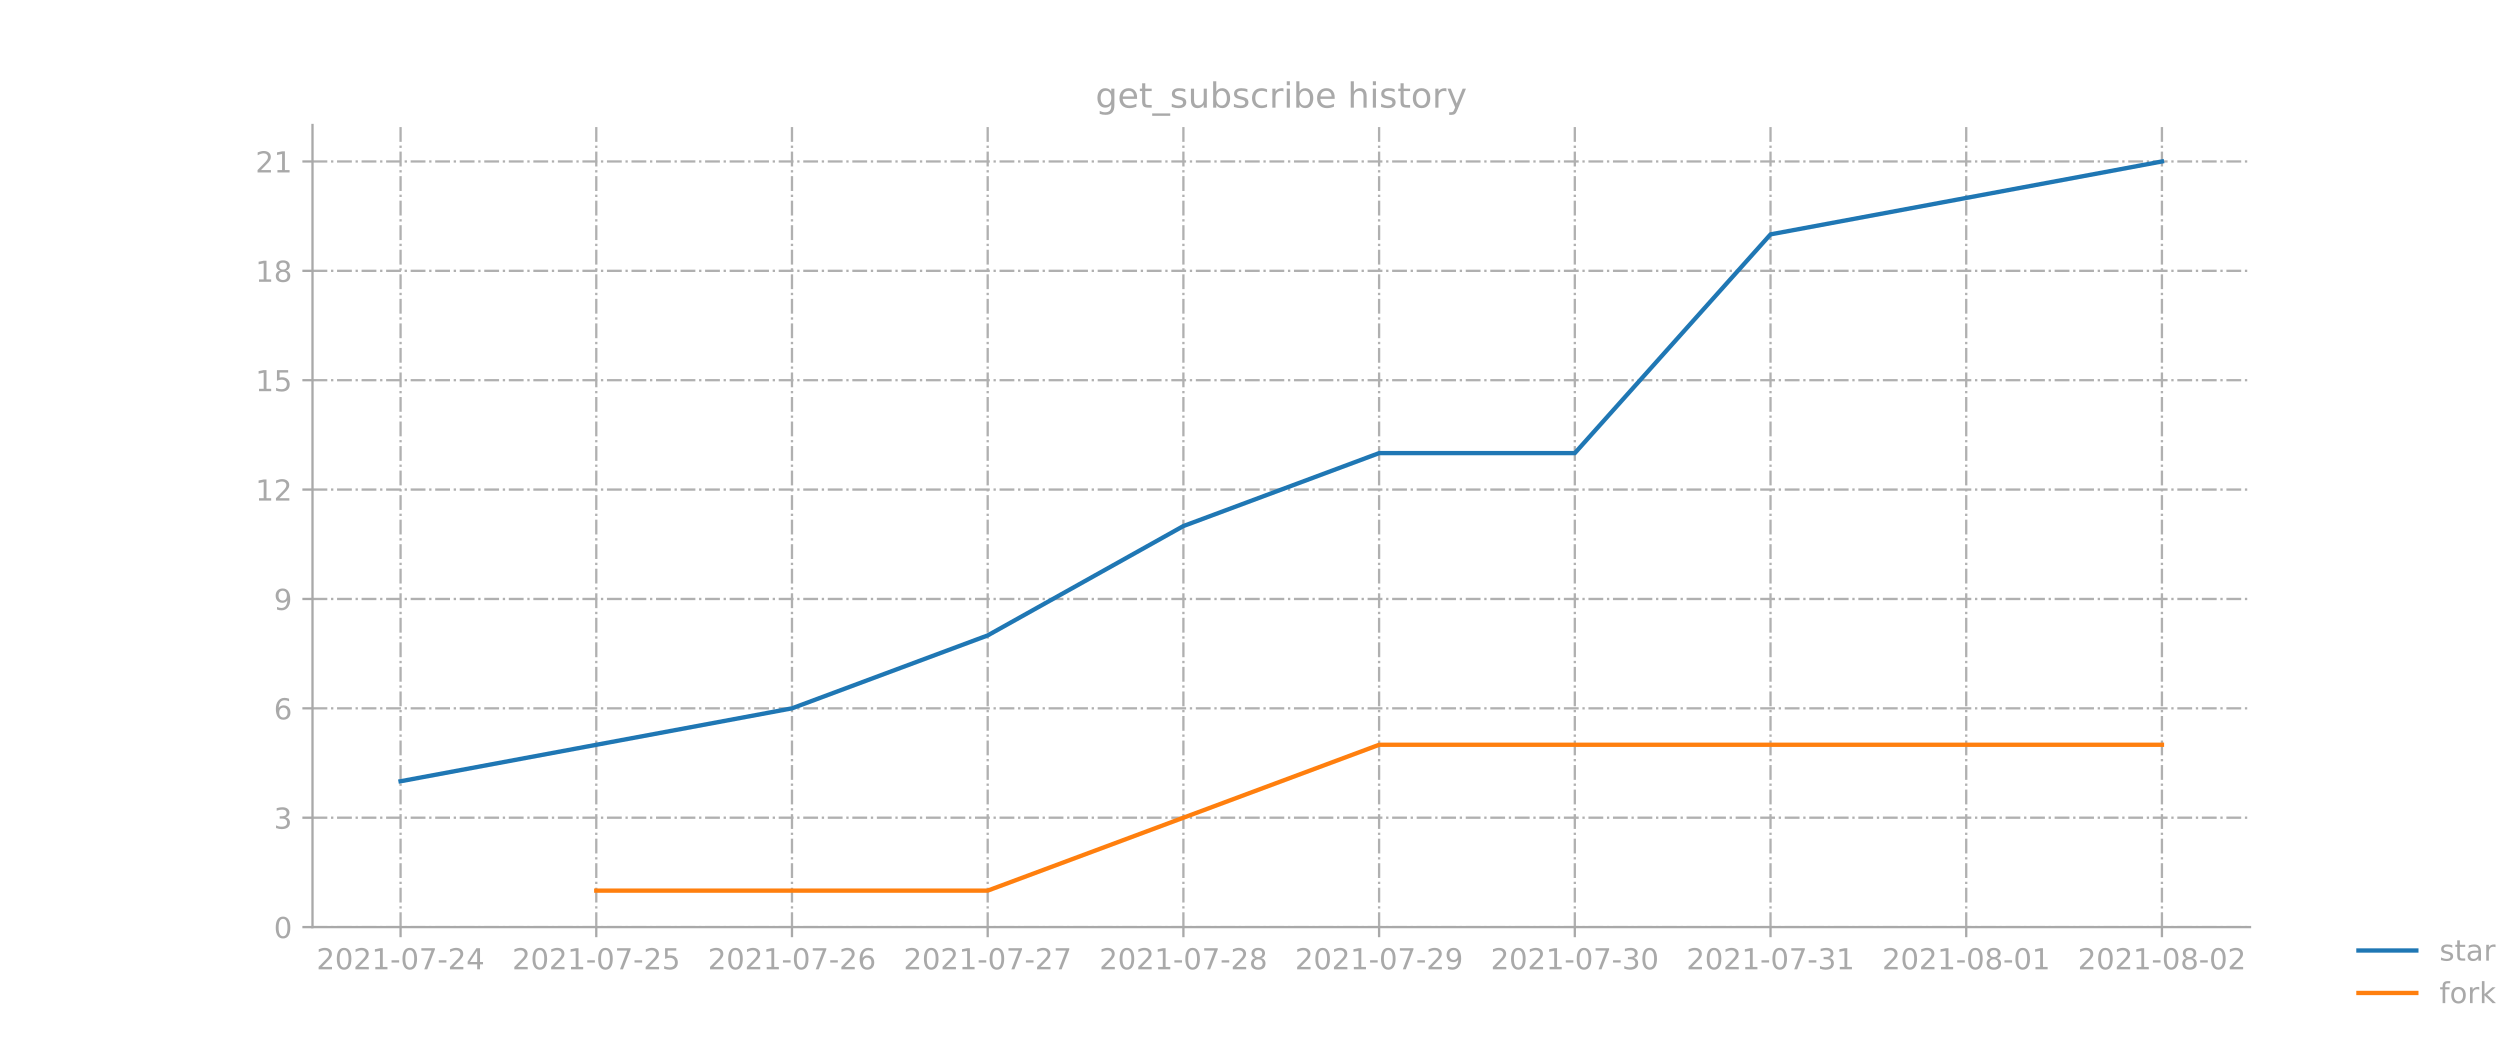
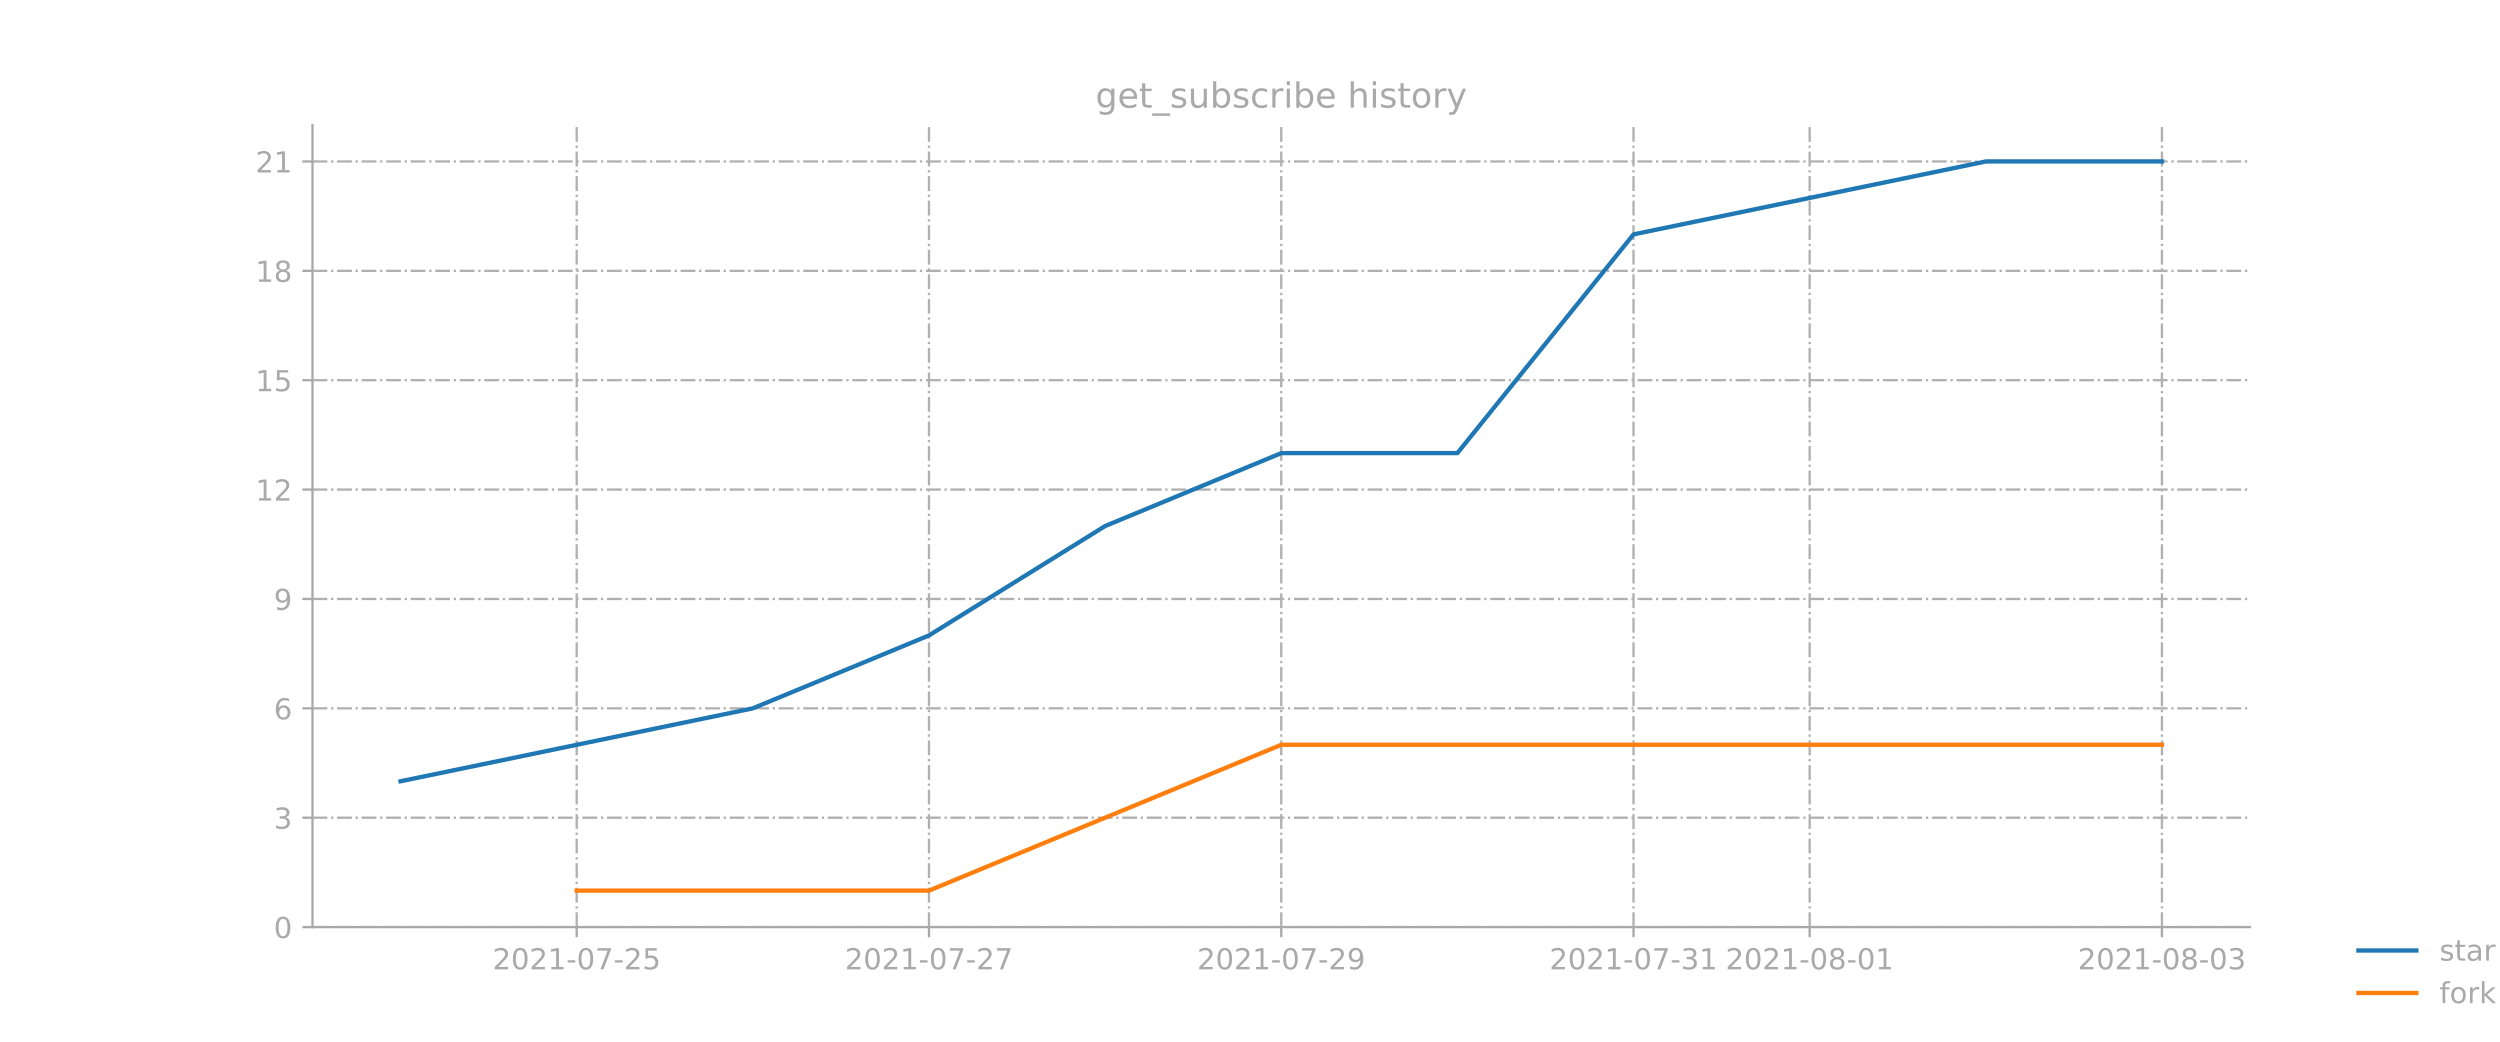
<svg xmlns="http://www.w3.org/2000/svg" xmlns:xlink="http://www.w3.org/1999/xlink" height="360pt" version="1.1" viewBox="0 0 864 360" width="864pt">
  <defs>
    <style type="text/css">*{stroke-linecap:butt;stroke-linejoin:round;}</style>
  </defs>
  <g id="figure_1">
    <g id="patch_1">
      <path d="M 0 360  L 864 360  L 864 0  L 0 0  z " style="fill:none;opacity:0;" />
    </g>
    <g id="axes_1">
      <g id="patch_2">
        <path d="M 108 320.4  L 777.6 320.4  L 777.6 43.2  L 108 43.2  z " style="fill:none;opacity:0;" />
      </g>
      <g id="matplotlib.axis_1">
        <g id="xtick_1">
          <g id="line2d_1">
-             <path clip-path="url(#p57a01b30be)" d="M 138.436 320.4  L 138.436 43.2  " style="fill:none;stroke:#b0b0b0;stroke-dasharray:5.12,1.28,0.8,1.28;stroke-dashoffset:0;stroke-width:0.8;" />
+             <path clip-path="url(#p9001a32aac)" d="M 199.309 320.4  L 199.309 43.2  " style="fill:none;stroke:#b0b0b0;stroke-dasharray:5.12,1.28,0.8,1.28;stroke-dashoffset:0;stroke-width:0.8;" />
          </g>
          <g id="line2d_2">
            <defs>
-               <path d="M 0 0  L 0 3.5  " id="m959e82cc73" style="stroke:#a9a9a9;stroke-width:0.8;" />
+               <path d="M 0 0  L 0 3.5  " id="mbc05720f18" style="stroke:#a9a9a9;stroke-width:0.8;" />
            </defs>
            <g>
-               <use style="fill:#a9a9a9;stroke:#a9a9a9;stroke-width:0.8;" x="138.436" xlink:href="#m959e82cc73" y="320.4" />
+               <use style="fill:#a9a9a9;stroke:#a9a9a9;stroke-width:0.8;" x="199.309" xlink:href="#mbc05720f18" y="320.4" />
            </g>
          </g>
          <g id="text_1">
-             <g style="fill:#a9a9a9;" transform="translate(109.3786 334.9984)scale(0.1 -0.1)">
+             <g style="fill:#a9a9a9;" transform="translate(170.2513 334.9984)scale(0.1 -0.1)">
              <defs>
                <path d="M 1228 531  L 3431 531  L 3431 0  L 469 0  L 469 531  Q 828 903 1448 1529  Q 2069 2156 2228 2338  Q 2531 2678 2651 2914  Q 2772 3150 2772 3378  Q 2772 3750 2511 3984  Q 2250 4219 1831 4219  Q 1534 4219 1204 4116  Q 875 4013 500 3803  L 500 4441  Q 881 4594 1212 4672  Q 1544 4750 1819 4750  Q 2544 4750 2975 4387  Q 3406 4025 3406 3419  Q 3406 3131 3298 2873  Q 3191 2616 2906 2266  Q 2828 2175 2409 1742  Q 1991 1309 1228 531  z " id="DejaVuSans-32" transform="scale(0.015625)" />
                <path d="M 2034 4250  Q 1547 4250 1301 3770  Q 1056 3291 1056 2328  Q 1056 1369 1301 889  Q 1547 409 2034 409  Q 2525 409 2770 889  Q 3016 1369 3016 2328  Q 3016 3291 2770 3770  Q 2525 4250 2034 4250  z M 2034 4750  Q 2819 4750 3233 4129  Q 3647 3509 3647 2328  Q 3647 1150 3233 529  Q 2819 -91 2034 -91  Q 1250 -91 836 529  Q 422 1150 422 2328  Q 422 3509 836 4129  Q 1250 4750 2034 4750  z " id="DejaVuSans-30" transform="scale(0.015625)" />
                <path d="M 794 531  L 1825 531  L 1825 4091  L 703 3866  L 703 4441  L 1819 4666  L 2450 4666  L 2450 531  L 3481 531  L 3481 0  L 794 0  L 794 531  z " id="DejaVuSans-31" transform="scale(0.015625)" />
                <path d="M 313 2009  L 1997 2009  L 1997 1497  L 313 1497  L 313 2009  z " id="DejaVuSans-2d" transform="scale(0.015625)" />
                <path d="M 525 4666  L 3525 4666  L 3525 4397  L 1831 0  L 1172 0  L 2766 4134  L 525 4134  L 525 4666  z " id="DejaVuSans-37" transform="scale(0.015625)" />
-                 <path d="M 2419 4116  L 825 1625  L 2419 1625  L 2419 4116  z M 2253 4666  L 3047 4666  L 3047 1625  L 3713 1625  L 3713 1100  L 3047 1100  L 3047 0  L 2419 0  L 2419 1100  L 313 1100  L 313 1709  L 2253 4666  z " id="DejaVuSans-34" transform="scale(0.015625)" />
+                 <path d="M 691 4666  L 3169 4666  L 3169 4134  L 1269 4134  L 1269 2991  Q 1406 3038 1543 3061  Q 1681 3084 1819 3084  Q 2600 3084 3056 2656  Q 3513 2228 3513 1497  Q 3513 744 3044 326  Q 2575 -91 1722 -91  Q 1428 -91 1123 -41  Q 819 9 494 109  L 494 744  Q 775 591 1075 516  Q 1375 441 1709 441  Q 2250 441 2565 725  Q 2881 1009 2881 1497  Q 2881 1984 2565 2268  Q 2250 2553 1709 2553  Q 1456 2553 1204 2497  Q 953 2441 691 2322  L 691 4666  z " id="DejaVuSans-35" transform="scale(0.015625)" />
              </defs>
              <use xlink:href="#DejaVuSans-32" />
              <use x="63.623" xlink:href="#DejaVuSans-30" />
              <use x="127.246" xlink:href="#DejaVuSans-32" />
              <use x="190.869" xlink:href="#DejaVuSans-31" />
              <use x="254.492" xlink:href="#DejaVuSans-2d" />
              <use x="290.576" xlink:href="#DejaVuSans-30" />
              <use x="354.199" xlink:href="#DejaVuSans-37" />
              <use x="417.822" xlink:href="#DejaVuSans-2d" />
              <use x="453.906" xlink:href="#DejaVuSans-32" />
-               <use x="517.529" xlink:href="#DejaVuSans-34" />
+               <use x="517.529" xlink:href="#DejaVuSans-35" />
            </g>
          </g>
        </g>
        <g id="xtick_2">
          <g id="line2d_3">
-             <path clip-path="url(#p57a01b30be)" d="M 206.073 320.4  L 206.073 43.2  " style="fill:none;stroke:#b0b0b0;stroke-dasharray:5.12,1.28,0.8,1.28;stroke-dashoffset:0;stroke-width:0.8;" />
+             <path clip-path="url(#p9001a32aac)" d="M 321.055 320.4  L 321.055 43.2  " style="fill:none;stroke:#b0b0b0;stroke-dasharray:5.12,1.28,0.8,1.28;stroke-dashoffset:0;stroke-width:0.8;" />
          </g>
          <g id="line2d_4">
            <g>
-               <use style="fill:#a9a9a9;stroke:#a9a9a9;stroke-width:0.8;" x="206.073" xlink:href="#m959e82cc73" y="320.4" />
+               <use style="fill:#a9a9a9;stroke:#a9a9a9;stroke-width:0.8;" x="321.055" xlink:href="#mbc05720f18" y="320.4" />
            </g>
          </g>
          <g id="text_2">
-             <g style="fill:#a9a9a9;" transform="translate(177.0149 334.9984)scale(0.1 -0.1)">
-               <defs>
-                 <path d="M 691 4666  L 3169 4666  L 3169 4134  L 1269 4134  L 1269 2991  Q 1406 3038 1543 3061  Q 1681 3084 1819 3084  Q 2600 3084 3056 2656  Q 3513 2228 3513 1497  Q 3513 744 3044 326  Q 2575 -91 1722 -91  Q 1428 -91 1123 -41  Q 819 9 494 109  L 494 744  Q 775 591 1075 516  Q 1375 441 1709 441  Q 2250 441 2565 725  Q 2881 1009 2881 1497  Q 2881 1984 2565 2268  Q 2250 2553 1709 2553  Q 1456 2553 1204 2497  Q 953 2441 691 2322  L 691 4666  z " id="DejaVuSans-35" transform="scale(0.015625)" />
-               </defs>
+             <g style="fill:#a9a9a9;" transform="translate(291.9967 334.9984)scale(0.1 -0.1)">
              <use xlink:href="#DejaVuSans-32" />
              <use x="63.623" xlink:href="#DejaVuSans-30" />
              <use x="127.246" xlink:href="#DejaVuSans-32" />
              <use x="190.869" xlink:href="#DejaVuSans-31" />
              <use x="254.492" xlink:href="#DejaVuSans-2d" />
              <use x="290.576" xlink:href="#DejaVuSans-30" />
              <use x="354.199" xlink:href="#DejaVuSans-37" />
              <use x="417.822" xlink:href="#DejaVuSans-2d" />
              <use x="453.906" xlink:href="#DejaVuSans-32" />
-               <use x="517.529" xlink:href="#DejaVuSans-35" />
+               <use x="517.529" xlink:href="#DejaVuSans-37" />
            </g>
          </g>
        </g>
        <g id="xtick_3">
          <g id="line2d_5">
-             <path clip-path="url(#p57a01b30be)" d="M 273.709 320.4  L 273.709 43.2  " style="fill:none;stroke:#b0b0b0;stroke-dasharray:5.12,1.28,0.8,1.28;stroke-dashoffset:0;stroke-width:0.8;" />
+             <path clip-path="url(#p9001a32aac)" d="M 442.8 320.4  L 442.8 43.2  " style="fill:none;stroke:#b0b0b0;stroke-dasharray:5.12,1.28,0.8,1.28;stroke-dashoffset:0;stroke-width:0.8;" />
          </g>
          <g id="line2d_6">
            <g>
-               <use style="fill:#a9a9a9;stroke:#a9a9a9;stroke-width:0.8;" x="273.709" xlink:href="#m959e82cc73" y="320.4" />
+               <use style="fill:#a9a9a9;stroke:#a9a9a9;stroke-width:0.8;" x="442.8" xlink:href="#mbc05720f18" y="320.4" />
            </g>
          </g>
          <g id="text_3">
-             <g style="fill:#a9a9a9;" transform="translate(244.6513 334.9984)scale(0.1 -0.1)">
+             <g style="fill:#a9a9a9;" transform="translate(413.7422 334.9984)scale(0.1 -0.1)">
+               <defs>
+                 <path d="M 703 97  L 703 672  Q 941 559 1184 500  Q 1428 441 1663 441  Q 2288 441 2617 861  Q 2947 1281 2994 2138  Q 2813 1869 2534 1725  Q 2256 1581 1919 1581  Q 1219 1581 811 2004  Q 403 2428 403 3163  Q 403 3881 828 4315  Q 1253 4750 1959 4750  Q 2769 4750 3195 4129  Q 3622 3509 3622 2328  Q 3622 1225 3098 567  Q 2575 -91 1691 -91  Q 1453 -91 1209 -44  Q 966 3 703 97  z M 1959 2075  Q 2384 2075 2632 2365  Q 2881 2656 2881 3163  Q 2881 3666 2632 3958  Q 2384 4250 1959 4250  Q 1534 4250 1286 3958  Q 1038 3666 1038 3163  Q 1038 2656 1286 2365  Q 1534 2075 1959 2075  z " id="DejaVuSans-39" transform="scale(0.015625)" />
+               </defs>
+               <use xlink:href="#DejaVuSans-32" />
+               <use x="63.623" xlink:href="#DejaVuSans-30" />
+               <use x="127.246" xlink:href="#DejaVuSans-32" />
+               <use x="190.869" xlink:href="#DejaVuSans-31" />
+               <use x="254.492" xlink:href="#DejaVuSans-2d" />
+               <use x="290.576" xlink:href="#DejaVuSans-30" />
+               <use x="354.199" xlink:href="#DejaVuSans-37" />
+               <use x="417.822" xlink:href="#DejaVuSans-2d" />
+               <use x="453.906" xlink:href="#DejaVuSans-32" />
+               <use x="517.529" xlink:href="#DejaVuSans-39" />
+             </g>
+           </g>
+         </g>
+         <g id="xtick_4">
+           <g id="line2d_7">
+             <path clip-path="url(#p9001a32aac)" d="M 564.545 320.4  L 564.545 43.2  " style="fill:none;stroke:#b0b0b0;stroke-dasharray:5.12,1.28,0.8,1.28;stroke-dashoffset:0;stroke-width:0.8;" />
+           </g>
+           <g id="line2d_8">
+             <g>
+               <use style="fill:#a9a9a9;stroke:#a9a9a9;stroke-width:0.8;" x="564.545" xlink:href="#mbc05720f18" y="320.4" />
+             </g>
+           </g>
+           <g id="text_4">
+             <g style="fill:#a9a9a9;" transform="translate(535.4876 334.9984)scale(0.1 -0.1)">
+               <defs>
+                 <path d="M 2597 2516  Q 3050 2419 3304 2112  Q 3559 1806 3559 1356  Q 3559 666 3084 287  Q 2609 -91 1734 -91  Q 1441 -91 1130 -33  Q 819 25 488 141  L 488 750  Q 750 597 1062 519  Q 1375 441 1716 441  Q 2309 441 2620 675  Q 2931 909 2931 1356  Q 2931 1769 2642 2001  Q 2353 2234 1838 2234  L 1294 2234  L 1294 2753  L 1863 2753  Q 2328 2753 2575 2939  Q 2822 3125 2822 3475  Q 2822 3834 2567 4026  Q 2313 4219 1838 4219  Q 1578 4219 1281 4162  Q 984 4106 628 3988  L 628 4550  Q 988 4650 1302 4700  Q 1616 4750 1894 4750  Q 2613 4750 3031 4423  Q 3450 4097 3450 3541  Q 3450 3153 3228 2886  Q 3006 2619 2597 2516  z " id="DejaVuSans-33" transform="scale(0.015625)" />
+               </defs>
+               <use xlink:href="#DejaVuSans-32" />
+               <use x="63.623" xlink:href="#DejaVuSans-30" />
+               <use x="127.246" xlink:href="#DejaVuSans-32" />
+               <use x="190.869" xlink:href="#DejaVuSans-31" />
+               <use x="254.492" xlink:href="#DejaVuSans-2d" />
+               <use x="290.576" xlink:href="#DejaVuSans-30" />
+               <use x="354.199" xlink:href="#DejaVuSans-37" />
+               <use x="417.822" xlink:href="#DejaVuSans-2d" />
+               <use x="453.906" xlink:href="#DejaVuSans-33" />
+               <use x="517.529" xlink:href="#DejaVuSans-31" />
+             </g>
+           </g>
+         </g>
+         <g id="xtick_5">
+           <g id="line2d_9">
+             <path clip-path="url(#p9001a32aac)" d="M 625.418 320.4  L 625.418 43.2  " style="fill:none;stroke:#b0b0b0;stroke-dasharray:5.12,1.28,0.8,1.28;stroke-dashoffset:0;stroke-width:0.8;" />
+           </g>
+           <g id="line2d_10">
+             <g>
+               <use style="fill:#a9a9a9;stroke:#a9a9a9;stroke-width:0.8;" x="625.418" xlink:href="#mbc05720f18" y="320.4" />
+             </g>
+           </g>
+           <g id="text_5">
+             <g style="fill:#a9a9a9;" transform="translate(596.3604 334.9984)scale(0.1 -0.1)">
+               <defs>
+                 <path d="M 2034 2216  Q 1584 2216 1326 1975  Q 1069 1734 1069 1313  Q 1069 891 1326 650  Q 1584 409 2034 409  Q 2484 409 2743 651  Q 3003 894 3003 1313  Q 3003 1734 2745 1975  Q 2488 2216 2034 2216  z M 1403 2484  Q 997 2584 770 2862  Q 544 3141 544 3541  Q 544 4100 942 4425  Q 1341 4750 2034 4750  Q 2731 4750 3128 4425  Q 3525 4100 3525 3541  Q 3525 3141 3298 2862  Q 3072 2584 2669 2484  Q 3125 2378 3379 2068  Q 3634 1759 3634 1313  Q 3634 634 3220 271  Q 2806 -91 2034 -91  Q 1263 -91 848 271  Q 434 634 434 1313  Q 434 1759 690 2068  Q 947 2378 1403 2484  z M 1172 3481  Q 1172 3119 1398 2916  Q 1625 2713 2034 2713  Q 2441 2713 2670 2916  Q 2900 3119 2900 3481  Q 2900 3844 2670 4047  Q 2441 4250 2034 4250  Q 1625 4250 1398 4047  Q 1172 3844 1172 3481  z " id="DejaVuSans-38" transform="scale(0.015625)" />
+               </defs>
+               <use xlink:href="#DejaVuSans-32" />
+               <use x="63.623" xlink:href="#DejaVuSans-30" />
+               <use x="127.246" xlink:href="#DejaVuSans-32" />
+               <use x="190.869" xlink:href="#DejaVuSans-31" />
+               <use x="254.492" xlink:href="#DejaVuSans-2d" />
+               <use x="290.576" xlink:href="#DejaVuSans-30" />
+               <use x="354.199" xlink:href="#DejaVuSans-38" />
+               <use x="417.822" xlink:href="#DejaVuSans-2d" />
+               <use x="453.906" xlink:href="#DejaVuSans-30" />
+               <use x="517.529" xlink:href="#DejaVuSans-31" />
+             </g>
+           </g>
+         </g>
+         <g id="xtick_6">
+           <g id="line2d_11">
+             <path clip-path="url(#p9001a32aac)" d="M 747.164 320.4  L 747.164 43.2  " style="fill:none;stroke:#b0b0b0;stroke-dasharray:5.12,1.28,0.8,1.28;stroke-dashoffset:0;stroke-width:0.8;" />
+           </g>
+           <g id="line2d_12">
+             <g>
+               <use style="fill:#a9a9a9;stroke:#a9a9a9;stroke-width:0.8;" x="747.164" xlink:href="#mbc05720f18" y="320.4" />
+             </g>
+           </g>
+           <g id="text_6">
+             <g style="fill:#a9a9a9;" transform="translate(718.1058 334.9984)scale(0.1 -0.1)">
+               <use xlink:href="#DejaVuSans-32" />
+               <use x="63.623" xlink:href="#DejaVuSans-30" />
+               <use x="127.246" xlink:href="#DejaVuSans-32" />
+               <use x="190.869" xlink:href="#DejaVuSans-31" />
+               <use x="254.492" xlink:href="#DejaVuSans-2d" />
+               <use x="290.576" xlink:href="#DejaVuSans-30" />
+               <use x="354.199" xlink:href="#DejaVuSans-38" />
+               <use x="417.822" xlink:href="#DejaVuSans-2d" />
+               <use x="453.906" xlink:href="#DejaVuSans-30" />
+               <use x="517.529" xlink:href="#DejaVuSans-33" />
+             </g>
+           </g>
+         </g>
+       </g>
+       <g id="matplotlib.axis_2">
+         <g id="ytick_1">
+           <g id="line2d_13">
+             <path clip-path="url(#p9001a32aac)" d="M 108 320.4  L 777.6 320.4  " style="fill:none;stroke:#b0b0b0;stroke-dasharray:5.12,1.28,0.8,1.28;stroke-dashoffset:0;stroke-width:0.8;" />
+           </g>
+           <g id="line2d_14">
+             <defs>
+               <path d="M 0 0  L -3.5 0  " id="m17354cf2fa" style="stroke:#a9a9a9;stroke-width:0.8;" />
+             </defs>
+             <g>
+               <use style="fill:#a9a9a9;stroke:#a9a9a9;stroke-width:0.8;" x="108" xlink:href="#m17354cf2fa" y="320.4" />
+             </g>
+           </g>
+           <g id="text_7">
+             <g style="fill:#a9a9a9;" transform="translate(94.6375 324.1992)scale(0.1 -0.1)">
+               <use xlink:href="#DejaVuSans-30" />
+             </g>
+           </g>
+         </g>
+         <g id="ytick_2">
+           <g id="line2d_15">
+             <path clip-path="url(#p9001a32aac)" d="M 108 282.6  L 777.6 282.6  " style="fill:none;stroke:#b0b0b0;stroke-dasharray:5.12,1.28,0.8,1.28;stroke-dashoffset:0;stroke-width:0.8;" />
+           </g>
+           <g id="line2d_16">
+             <g>
+               <use style="fill:#a9a9a9;stroke:#a9a9a9;stroke-width:0.8;" x="108" xlink:href="#m17354cf2fa" y="282.6" />
+             </g>
+           </g>
+           <g id="text_8">
+             <g style="fill:#a9a9a9;" transform="translate(94.6375 286.3992)scale(0.1 -0.1)">
+               <use xlink:href="#DejaVuSans-33" />
+             </g>
+           </g>
+         </g>
+         <g id="ytick_3">
+           <g id="line2d_17">
+             <path clip-path="url(#p9001a32aac)" d="M 108 244.8  L 777.6 244.8  " style="fill:none;stroke:#b0b0b0;stroke-dasharray:5.12,1.28,0.8,1.28;stroke-dashoffset:0;stroke-width:0.8;" />
+           </g>
+           <g id="line2d_18">
+             <g>
+               <use style="fill:#a9a9a9;stroke:#a9a9a9;stroke-width:0.8;" x="108" xlink:href="#m17354cf2fa" y="244.8" />
+             </g>
+           </g>
+           <g id="text_9">
+             <g style="fill:#a9a9a9;" transform="translate(94.6375 248.5992)scale(0.1 -0.1)">
              <defs>
                <path d="M 2113 2584  Q 1688 2584 1439 2293  Q 1191 2003 1191 1497  Q 1191 994 1439 701  Q 1688 409 2113 409  Q 2538 409 2786 701  Q 3034 994 3034 1497  Q 3034 2003 2786 2293  Q 2538 2584 2113 2584  z M 3366 4563  L 3366 3988  Q 3128 4100 2886 4159  Q 2644 4219 2406 4219  Q 1781 4219 1451 3797  Q 1122 3375 1075 2522  Q 1259 2794 1537 2939  Q 1816 3084 2150 3084  Q 2853 3084 3261 2657  Q 3669 2231 3669 1497  Q 3669 778 3244 343  Q 2819 -91 2113 -91  Q 1303 -91 875 529  Q 447 1150 447 2328  Q 447 3434 972 4092  Q 1497 4750 2381 4750  Q 2619 4750 2861 4703  Q 3103 4656 3366 4563  z " id="DejaVuSans-36" transform="scale(0.015625)" />
              </defs>
-               <use xlink:href="#DejaVuSans-32" />
-               <use x="63.623" xlink:href="#DejaVuSans-30" />
-               <use x="127.246" xlink:href="#DejaVuSans-32" />
-               <use x="190.869" xlink:href="#DejaVuSans-31" />
-               <use x="254.492" xlink:href="#DejaVuSans-2d" />
-               <use x="290.576" xlink:href="#DejaVuSans-30" />
-               <use x="354.199" xlink:href="#DejaVuSans-37" />
-               <use x="417.822" xlink:href="#DejaVuSans-2d" />
-               <use x="453.906" xlink:href="#DejaVuSans-32" />
-               <use x="517.529" xlink:href="#DejaVuSans-36" />
-             </g>
-           </g>
-         </g>
-         <g id="xtick_4">
-           <g id="line2d_7">
-             <path clip-path="url(#p57a01b30be)" d="M 341.345 320.4  L 341.345 43.2  " style="fill:none;stroke:#b0b0b0;stroke-dasharray:5.12,1.28,0.8,1.28;stroke-dashoffset:0;stroke-width:0.8;" />
-           </g>
-           <g id="line2d_8">
-             <g>
-               <use style="fill:#a9a9a9;stroke:#a9a9a9;stroke-width:0.8;" x="341.345" xlink:href="#m959e82cc73" y="320.4" />
-             </g>
-           </g>
-           <g id="text_4">
-             <g style="fill:#a9a9a9;" transform="translate(312.2876 334.9984)scale(0.1 -0.1)">
-               <use xlink:href="#DejaVuSans-32" />
-               <use x="63.623" xlink:href="#DejaVuSans-30" />
-               <use x="127.246" xlink:href="#DejaVuSans-32" />
-               <use x="190.869" xlink:href="#DejaVuSans-31" />
-               <use x="254.492" xlink:href="#DejaVuSans-2d" />
-               <use x="290.576" xlink:href="#DejaVuSans-30" />
-               <use x="354.199" xlink:href="#DejaVuSans-37" />
-               <use x="417.822" xlink:href="#DejaVuSans-2d" />
-               <use x="453.906" xlink:href="#DejaVuSans-32" />
-               <use x="517.529" xlink:href="#DejaVuSans-37" />
-             </g>
-           </g>
-         </g>
-         <g id="xtick_5">
-           <g id="line2d_9">
-             <path clip-path="url(#p57a01b30be)" d="M 408.982 320.4  L 408.982 43.2  " style="fill:none;stroke:#b0b0b0;stroke-dasharray:5.12,1.28,0.8,1.28;stroke-dashoffset:0;stroke-width:0.8;" />
-           </g>
-           <g id="line2d_10">
-             <g>
-               <use style="fill:#a9a9a9;stroke:#a9a9a9;stroke-width:0.8;" x="408.982" xlink:href="#m959e82cc73" y="320.4" />
-             </g>
-           </g>
-           <g id="text_5">
-             <g style="fill:#a9a9a9;" transform="translate(379.924 334.9984)scale(0.1 -0.1)">
-               <defs>
-                 <path d="M 2034 2216  Q 1584 2216 1326 1975  Q 1069 1734 1069 1313  Q 1069 891 1326 650  Q 1584 409 2034 409  Q 2484 409 2743 651  Q 3003 894 3003 1313  Q 3003 1734 2745 1975  Q 2488 2216 2034 2216  z M 1403 2484  Q 997 2584 770 2862  Q 544 3141 544 3541  Q 544 4100 942 4425  Q 1341 4750 2034 4750  Q 2731 4750 3128 4425  Q 3525 4100 3525 3541  Q 3525 3141 3298 2862  Q 3072 2584 2669 2484  Q 3125 2378 3379 2068  Q 3634 1759 3634 1313  Q 3634 634 3220 271  Q 2806 -91 2034 -91  Q 1263 -91 848 271  Q 434 634 434 1313  Q 434 1759 690 2068  Q 947 2378 1403 2484  z M 1172 3481  Q 1172 3119 1398 2916  Q 1625 2713 2034 2713  Q 2441 2713 2670 2916  Q 2900 3119 2900 3481  Q 2900 3844 2670 4047  Q 2441 4250 2034 4250  Q 1625 4250 1398 4047  Q 1172 3844 1172 3481  z " id="DejaVuSans-38" transform="scale(0.015625)" />
-               </defs>
-               <use xlink:href="#DejaVuSans-32" />
-               <use x="63.623" xlink:href="#DejaVuSans-30" />
-               <use x="127.246" xlink:href="#DejaVuSans-32" />
-               <use x="190.869" xlink:href="#DejaVuSans-31" />
-               <use x="254.492" xlink:href="#DejaVuSans-2d" />
-               <use x="290.576" xlink:href="#DejaVuSans-30" />
-               <use x="354.199" xlink:href="#DejaVuSans-37" />
-               <use x="417.822" xlink:href="#DejaVuSans-2d" />
-               <use x="453.906" xlink:href="#DejaVuSans-32" />
-               <use x="517.529" xlink:href="#DejaVuSans-38" />
-             </g>
-           </g>
-         </g>
-         <g id="xtick_6">
-           <g id="line2d_11">
-             <path clip-path="url(#p57a01b30be)" d="M 476.618 320.4  L 476.618 43.2  " style="fill:none;stroke:#b0b0b0;stroke-dasharray:5.12,1.28,0.8,1.28;stroke-dashoffset:0;stroke-width:0.8;" />
-           </g>
-           <g id="line2d_12">
-             <g>
-               <use style="fill:#a9a9a9;stroke:#a9a9a9;stroke-width:0.8;" x="476.618" xlink:href="#m959e82cc73" y="320.4" />
-             </g>
-           </g>
-           <g id="text_6">
-             <g style="fill:#a9a9a9;" transform="translate(447.5604 334.9984)scale(0.1 -0.1)">
-               <defs>
-                 <path d="M 703 97  L 703 672  Q 941 559 1184 500  Q 1428 441 1663 441  Q 2288 441 2617 861  Q 2947 1281 2994 2138  Q 2813 1869 2534 1725  Q 2256 1581 1919 1581  Q 1219 1581 811 2004  Q 403 2428 403 3163  Q 403 3881 828 4315  Q 1253 4750 1959 4750  Q 2769 4750 3195 4129  Q 3622 3509 3622 2328  Q 3622 1225 3098 567  Q 2575 -91 1691 -91  Q 1453 -91 1209 -44  Q 966 3 703 97  z M 1959 2075  Q 2384 2075 2632 2365  Q 2881 2656 2881 3163  Q 2881 3666 2632 3958  Q 2384 4250 1959 4250  Q 1534 4250 1286 3958  Q 1038 3666 1038 3163  Q 1038 2656 1286 2365  Q 1534 2075 1959 2075  z " id="DejaVuSans-39" transform="scale(0.015625)" />
-               </defs>
-               <use xlink:href="#DejaVuSans-32" />
-               <use x="63.623" xlink:href="#DejaVuSans-30" />
-               <use x="127.246" xlink:href="#DejaVuSans-32" />
-               <use x="190.869" xlink:href="#DejaVuSans-31" />
-               <use x="254.492" xlink:href="#DejaVuSans-2d" />
-               <use x="290.576" xlink:href="#DejaVuSans-30" />
-               <use x="354.199" xlink:href="#DejaVuSans-37" />
-               <use x="417.822" xlink:href="#DejaVuSans-2d" />
-               <use x="453.906" xlink:href="#DejaVuSans-32" />
-               <use x="517.529" xlink:href="#DejaVuSans-39" />
-             </g>
-           </g>
-         </g>
-         <g id="xtick_7">
-           <g id="line2d_13">
-             <path clip-path="url(#p57a01b30be)" d="M 544.255 320.4  L 544.255 43.2  " style="fill:none;stroke:#b0b0b0;stroke-dasharray:5.12,1.28,0.8,1.28;stroke-dashoffset:0;stroke-width:0.8;" />
-           </g>
-           <g id="line2d_14">
-             <g>
-               <use style="fill:#a9a9a9;stroke:#a9a9a9;stroke-width:0.8;" x="544.255" xlink:href="#m959e82cc73" y="320.4" />
-             </g>
-           </g>
-           <g id="text_7">
-             <g style="fill:#a9a9a9;" transform="translate(515.1967 334.9984)scale(0.1 -0.1)">
-               <defs>
-                 <path d="M 2597 2516  Q 3050 2419 3304 2112  Q 3559 1806 3559 1356  Q 3559 666 3084 287  Q 2609 -91 1734 -91  Q 1441 -91 1130 -33  Q 819 25 488 141  L 488 750  Q 750 597 1062 519  Q 1375 441 1716 441  Q 2309 441 2620 675  Q 2931 909 2931 1356  Q 2931 1769 2642 2001  Q 2353 2234 1838 2234  L 1294 2234  L 1294 2753  L 1863 2753  Q 2328 2753 2575 2939  Q 2822 3125 2822 3475  Q 2822 3834 2567 4026  Q 2313 4219 1838 4219  Q 1578 4219 1281 4162  Q 984 4106 628 3988  L 628 4550  Q 988 4650 1302 4700  Q 1616 4750 1894 4750  Q 2613 4750 3031 4423  Q 3450 4097 3450 3541  Q 3450 3153 3228 2886  Q 3006 2619 2597 2516  z " id="DejaVuSans-33" transform="scale(0.015625)" />
-               </defs>
-               <use xlink:href="#DejaVuSans-32" />
-               <use x="63.623" xlink:href="#DejaVuSans-30" />
-               <use x="127.246" xlink:href="#DejaVuSans-32" />
-               <use x="190.869" xlink:href="#DejaVuSans-31" />
-               <use x="254.492" xlink:href="#DejaVuSans-2d" />
-               <use x="290.576" xlink:href="#DejaVuSans-30" />
-               <use x="354.199" xlink:href="#DejaVuSans-37" />
-               <use x="417.822" xlink:href="#DejaVuSans-2d" />
-               <use x="453.906" xlink:href="#DejaVuSans-33" />
-               <use x="517.529" xlink:href="#DejaVuSans-30" />
-             </g>
-           </g>
-         </g>
-         <g id="xtick_8">
-           <g id="line2d_15">
-             <path clip-path="url(#p57a01b30be)" d="M 611.891 320.4  L 611.891 43.2  " style="fill:none;stroke:#b0b0b0;stroke-dasharray:5.12,1.28,0.8,1.28;stroke-dashoffset:0;stroke-width:0.8;" />
-           </g>
-           <g id="line2d_16">
-             <g>
-               <use style="fill:#a9a9a9;stroke:#a9a9a9;stroke-width:0.8;" x="611.891" xlink:href="#m959e82cc73" y="320.4" />
-             </g>
-           </g>
-           <g id="text_8">
-             <g style="fill:#a9a9a9;" transform="translate(582.8331 334.9984)scale(0.1 -0.1)">
-               <use xlink:href="#DejaVuSans-32" />
-               <use x="63.623" xlink:href="#DejaVuSans-30" />
-               <use x="127.246" xlink:href="#DejaVuSans-32" />
-               <use x="190.869" xlink:href="#DejaVuSans-31" />
-               <use x="254.492" xlink:href="#DejaVuSans-2d" />
-               <use x="290.576" xlink:href="#DejaVuSans-30" />
-               <use x="354.199" xlink:href="#DejaVuSans-37" />
-               <use x="417.822" xlink:href="#DejaVuSans-2d" />
-               <use x="453.906" xlink:href="#DejaVuSans-33" />
-               <use x="517.529" xlink:href="#DejaVuSans-31" />
-             </g>
-           </g>
-         </g>
-         <g id="xtick_9">
-           <g id="line2d_17">
-             <path clip-path="url(#p57a01b30be)" d="M 679.527 320.4  L 679.527 43.2  " style="fill:none;stroke:#b0b0b0;stroke-dasharray:5.12,1.28,0.8,1.28;stroke-dashoffset:0;stroke-width:0.8;" />
-           </g>
-           <g id="line2d_18">
-             <g>
-               <use style="fill:#a9a9a9;stroke:#a9a9a9;stroke-width:0.8;" x="679.527" xlink:href="#m959e82cc73" y="320.4" />
-             </g>
-           </g>
-           <g id="text_9">
-             <g style="fill:#a9a9a9;" transform="translate(650.4695 334.9984)scale(0.1 -0.1)">
-               <use xlink:href="#DejaVuSans-32" />
-               <use x="63.623" xlink:href="#DejaVuSans-30" />
-               <use x="127.246" xlink:href="#DejaVuSans-32" />
-               <use x="190.869" xlink:href="#DejaVuSans-31" />
-               <use x="254.492" xlink:href="#DejaVuSans-2d" />
-               <use x="290.576" xlink:href="#DejaVuSans-30" />
-               <use x="354.199" xlink:href="#DejaVuSans-38" />
-               <use x="417.822" xlink:href="#DejaVuSans-2d" />
-               <use x="453.906" xlink:href="#DejaVuSans-30" />
-               <use x="517.529" xlink:href="#DejaVuSans-31" />
-             </g>
-           </g>
-         </g>
-         <g id="xtick_10">
+               <use xlink:href="#DejaVuSans-36" />
+             </g>
+           </g>
+         </g>
+         <g id="ytick_4">
          <g id="line2d_19">
-             <path clip-path="url(#p57a01b30be)" d="M 747.164 320.4  L 747.164 43.2  " style="fill:none;stroke:#b0b0b0;stroke-dasharray:5.12,1.28,0.8,1.28;stroke-dashoffset:0;stroke-width:0.8;" />
+             <path clip-path="url(#p9001a32aac)" d="M 108 207  L 777.6 207  " style="fill:none;stroke:#b0b0b0;stroke-dasharray:5.12,1.28,0.8,1.28;stroke-dashoffset:0;stroke-width:0.8;" />
          </g>
          <g id="line2d_20">
            <g>
-               <use style="fill:#a9a9a9;stroke:#a9a9a9;stroke-width:0.8;" x="747.164" xlink:href="#m959e82cc73" y="320.4" />
+               <use style="fill:#a9a9a9;stroke:#a9a9a9;stroke-width:0.8;" x="108" xlink:href="#m17354cf2fa" y="207" />
            </g>
          </g>
          <g id="text_10">
-             <g style="fill:#a9a9a9;" transform="translate(718.1058 334.9984)scale(0.1 -0.1)">
-               <use xlink:href="#DejaVuSans-32" />
-               <use x="63.623" xlink:href="#DejaVuSans-30" />
-               <use x="127.246" xlink:href="#DejaVuSans-32" />
-               <use x="190.869" xlink:href="#DejaVuSans-31" />
-               <use x="254.492" xlink:href="#DejaVuSans-2d" />
-               <use x="290.576" xlink:href="#DejaVuSans-30" />
-               <use x="354.199" xlink:href="#DejaVuSans-38" />
-               <use x="417.822" xlink:href="#DejaVuSans-2d" />
-               <use x="453.906" xlink:href="#DejaVuSans-30" />
-               <use x="517.529" xlink:href="#DejaVuSans-32" />
-             </g>
-           </g>
-         </g>
-       </g>
-       <g id="matplotlib.axis_2">
-         <g id="ytick_1">
-           <g id="line2d_21">
-             <path clip-path="url(#p57a01b30be)" d="M 108 320.4  L 777.6 320.4  " style="fill:none;stroke:#b0b0b0;stroke-dasharray:5.12,1.28,0.8,1.28;stroke-dashoffset:0;stroke-width:0.8;" />
-           </g>
-           <g id="line2d_22">
-             <defs>
-               <path d="M 0 0  L -3.5 0  " id="m567dad3c8a" style="stroke:#a9a9a9;stroke-width:0.8;" />
-             </defs>
-             <g>
-               <use style="fill:#a9a9a9;stroke:#a9a9a9;stroke-width:0.8;" x="108" xlink:href="#m567dad3c8a" y="320.4" />
-             </g>
-           </g>
-           <g id="text_11">
-             <g style="fill:#a9a9a9;" transform="translate(94.6375 324.1992)scale(0.1 -0.1)">
-               <use xlink:href="#DejaVuSans-30" />
-             </g>
-           </g>
-         </g>
-         <g id="ytick_2">
-           <g id="line2d_23">
-             <path clip-path="url(#p57a01b30be)" d="M 108 282.6  L 777.6 282.6  " style="fill:none;stroke:#b0b0b0;stroke-dasharray:5.12,1.28,0.8,1.28;stroke-dashoffset:0;stroke-width:0.8;" />
-           </g>
-           <g id="line2d_24">
-             <g>
-               <use style="fill:#a9a9a9;stroke:#a9a9a9;stroke-width:0.8;" x="108" xlink:href="#m567dad3c8a" y="282.6" />
-             </g>
-           </g>
-           <g id="text_12">
-             <g style="fill:#a9a9a9;" transform="translate(94.6375 286.3992)scale(0.1 -0.1)">
-               <use xlink:href="#DejaVuSans-33" />
-             </g>
-           </g>
-         </g>
-         <g id="ytick_3">
-           <g id="line2d_25">
-             <path clip-path="url(#p57a01b30be)" d="M 108 244.8  L 777.6 244.8  " style="fill:none;stroke:#b0b0b0;stroke-dasharray:5.12,1.28,0.8,1.28;stroke-dashoffset:0;stroke-width:0.8;" />
-           </g>
-           <g id="line2d_26">
-             <g>
-               <use style="fill:#a9a9a9;stroke:#a9a9a9;stroke-width:0.8;" x="108" xlink:href="#m567dad3c8a" y="244.8" />
-             </g>
-           </g>
-           <g id="text_13">
-             <g style="fill:#a9a9a9;" transform="translate(94.6375 248.5992)scale(0.1 -0.1)">
-               <use xlink:href="#DejaVuSans-36" />
-             </g>
-           </g>
-         </g>
-         <g id="ytick_4">
-           <g id="line2d_27">
-             <path clip-path="url(#p57a01b30be)" d="M 108 207  L 777.6 207  " style="fill:none;stroke:#b0b0b0;stroke-dasharray:5.12,1.28,0.8,1.28;stroke-dashoffset:0;stroke-width:0.8;" />
-           </g>
-           <g id="line2d_28">
-             <g>
-               <use style="fill:#a9a9a9;stroke:#a9a9a9;stroke-width:0.8;" x="108" xlink:href="#m567dad3c8a" y="207" />
-             </g>
-           </g>
-           <g id="text_14">
            <g style="fill:#a9a9a9;" transform="translate(94.6375 210.7992)scale(0.1 -0.1)">
              <use xlink:href="#DejaVuSans-39" />
            </g>
          </g>
        </g>
        <g id="ytick_5">
-           <g id="line2d_29">
-             <path clip-path="url(#p57a01b30be)" d="M 108 169.2  L 777.6 169.2  " style="fill:none;stroke:#b0b0b0;stroke-dasharray:5.12,1.28,0.8,1.28;stroke-dashoffset:0;stroke-width:0.8;" />
-           </g>
-           <g id="line2d_30">
-             <g>
-               <use style="fill:#a9a9a9;stroke:#a9a9a9;stroke-width:0.8;" x="108" xlink:href="#m567dad3c8a" y="169.2" />
-             </g>
-           </g>
-           <g id="text_15">
+           <g id="line2d_21">
+             <path clip-path="url(#p9001a32aac)" d="M 108 169.2  L 777.6 169.2  " style="fill:none;stroke:#b0b0b0;stroke-dasharray:5.12,1.28,0.8,1.28;stroke-dashoffset:0;stroke-width:0.8;" />
+           </g>
+           <g id="line2d_22">
+             <g>
+               <use style="fill:#a9a9a9;stroke:#a9a9a9;stroke-width:0.8;" x="108" xlink:href="#m17354cf2fa" y="169.2" />
+             </g>
+           </g>
+           <g id="text_11">
            <g style="fill:#a9a9a9;" transform="translate(88.275 172.9992)scale(0.1 -0.1)">
              <use xlink:href="#DejaVuSans-31" />
              <use x="63.623" xlink:href="#DejaVuSans-32" />
            </g>
          </g>
        </g>
        <g id="ytick_6">
-           <g id="line2d_31">
-             <path clip-path="url(#p57a01b30be)" d="M 108 131.4  L 777.6 131.4  " style="fill:none;stroke:#b0b0b0;stroke-dasharray:5.12,1.28,0.8,1.28;stroke-dashoffset:0;stroke-width:0.8;" />
-           </g>
-           <g id="line2d_32">
-             <g>
-               <use style="fill:#a9a9a9;stroke:#a9a9a9;stroke-width:0.8;" x="108" xlink:href="#m567dad3c8a" y="131.4" />
-             </g>
-           </g>
-           <g id="text_16">
+           <g id="line2d_23">
+             <path clip-path="url(#p9001a32aac)" d="M 108 131.4  L 777.6 131.4  " style="fill:none;stroke:#b0b0b0;stroke-dasharray:5.12,1.28,0.8,1.28;stroke-dashoffset:0;stroke-width:0.8;" />
+           </g>
+           <g id="line2d_24">
+             <g>
+               <use style="fill:#a9a9a9;stroke:#a9a9a9;stroke-width:0.8;" x="108" xlink:href="#m17354cf2fa" y="131.4" />
+             </g>
+           </g>
+           <g id="text_12">
            <g style="fill:#a9a9a9;" transform="translate(88.275 135.1992)scale(0.1 -0.1)">
              <use xlink:href="#DejaVuSans-31" />
              <use x="63.623" xlink:href="#DejaVuSans-35" />
            </g>
          </g>
        </g>
        <g id="ytick_7">
-           <g id="line2d_33">
-             <path clip-path="url(#p57a01b30be)" d="M 108 93.6  L 777.6 93.6  " style="fill:none;stroke:#b0b0b0;stroke-dasharray:5.12,1.28,0.8,1.28;stroke-dashoffset:0;stroke-width:0.8;" />
-           </g>
-           <g id="line2d_34">
-             <g>
-               <use style="fill:#a9a9a9;stroke:#a9a9a9;stroke-width:0.8;" x="108" xlink:href="#m567dad3c8a" y="93.6" />
-             </g>
-           </g>
-           <g id="text_17">
+           <g id="line2d_25">
+             <path clip-path="url(#p9001a32aac)" d="M 108 93.6  L 777.6 93.6  " style="fill:none;stroke:#b0b0b0;stroke-dasharray:5.12,1.28,0.8,1.28;stroke-dashoffset:0;stroke-width:0.8;" />
+           </g>
+           <g id="line2d_26">
+             <g>
+               <use style="fill:#a9a9a9;stroke:#a9a9a9;stroke-width:0.8;" x="108" xlink:href="#m17354cf2fa" y="93.6" />
+             </g>
+           </g>
+           <g id="text_13">
            <g style="fill:#a9a9a9;" transform="translate(88.275 97.39922)scale(0.1 -0.1)">
              <use xlink:href="#DejaVuSans-31" />
              <use x="63.623" xlink:href="#DejaVuSans-38" />
            </g>
          </g>
        </g>
        <g id="ytick_8">
-           <g id="line2d_35">
-             <path clip-path="url(#p57a01b30be)" d="M 108 55.8  L 777.6 55.8  " style="fill:none;stroke:#b0b0b0;stroke-dasharray:5.12,1.28,0.8,1.28;stroke-dashoffset:0;stroke-width:0.8;" />
-           </g>
-           <g id="line2d_36">
-             <g>
-               <use style="fill:#a9a9a9;stroke:#a9a9a9;stroke-width:0.8;" x="108" xlink:href="#m567dad3c8a" y="55.8" />
-             </g>
-           </g>
-           <g id="text_18">
+           <g id="line2d_27">
+             <path clip-path="url(#p9001a32aac)" d="M 108 55.8  L 777.6 55.8  " style="fill:none;stroke:#b0b0b0;stroke-dasharray:5.12,1.28,0.8,1.28;stroke-dashoffset:0;stroke-width:0.8;" />
+           </g>
+           <g id="line2d_28">
+             <g>
+               <use style="fill:#a9a9a9;stroke:#a9a9a9;stroke-width:0.8;" x="108" xlink:href="#m17354cf2fa" y="55.8" />
+             </g>
+           </g>
+           <g id="text_14">
            <g style="fill:#a9a9a9;" transform="translate(88.275 59.59922)scale(0.1 -0.1)">
              <use xlink:href="#DejaVuSans-32" />
              <use x="63.623" xlink:href="#DejaVuSans-31" />
            </g>
          </g>
        </g>
      </g>
-       <g id="line2d_37">
-         <path clip-path="url(#p57a01b30be)" d="M 138.436 270  L 206.073 257.4  L 273.709 244.8  L 341.345 219.6  L 408.982 181.8  L 476.618 156.6  L 544.255 156.6  L 611.891 81  L 679.527 68.4  L 747.164 55.8  " style="fill:none;stroke:#1f77b4;stroke-linecap:square;stroke-width:1.5;" />
-       </g>
-       <g id="line2d_38">
-         <path clip-path="url(#p57a01b30be)" d="M 206.073 307.8  L 273.709 307.8  L 341.345 307.8  L 408.982 282.6  L 476.618 257.4  L 544.255 257.4  L 611.891 257.4  L 679.527 257.4  L 747.164 257.4  " style="fill:none;stroke:#ff7f0e;stroke-linecap:square;stroke-width:1.5;" />
+       <g id="line2d_29">
+         <path clip-path="url(#p9001a32aac)" d="M 138.436 270  L 199.309 257.4  L 260.182 244.8  L 321.055 219.6  L 381.927 181.8  L 442.8 156.6  L 503.673 156.6  L 564.545 81  L 625.418 68.4  L 686.291 55.8  L 747.164 55.8  " style="fill:none;stroke:#1f77b4;stroke-linecap:square;stroke-width:1.5;" />
+       </g>
+       <g id="line2d_30">
+         <path clip-path="url(#p9001a32aac)" d="M 199.309 307.8  L 260.182 307.8  L 321.055 307.8  L 381.927 282.6  L 442.8 257.4  L 503.673 257.4  L 564.545 257.4  L 625.418 257.4  L 686.291 257.4  L 747.164 257.4  " style="fill:none;stroke:#ff7f0e;stroke-linecap:square;stroke-width:1.5;" />
      </g>
      <g id="patch_3">
        <path d="M 108 320.4  L 108 43.2  " style="fill:none;stroke:#a9a9a9;stroke-linecap:square;stroke-linejoin:miter;stroke-width:0.8;" />
      </g>
      <g id="patch_4">
        <path d="M 777.6 320.4  L 777.6 43.2  " style="fill:none;" />
      </g>
      <g id="patch_5">
        <path d="M 108 320.4  L 777.6 320.4  " style="fill:none;stroke:#a9a9a9;stroke-linecap:square;stroke-linejoin:miter;stroke-width:0.8;" />
      </g>
      <g id="patch_6">
        <path d="M 108 43.2  L 777.6 43.2  " style="fill:none;" />
      </g>
-       <g id="text_19">
+       <g id="text_15">
        <g style="fill:#a9a9a9;" transform="translate(378.6075 37.2)scale(0.12 -0.12)">
          <defs>
            <path d="M 2906 1791  Q 2906 2416 2648 2759  Q 2391 3103 1925 3103  Q 1463 3103 1205 2759  Q 947 2416 947 1791  Q 947 1169 1205 825  Q 1463 481 1925 481  Q 2391 481 2648 825  Q 2906 1169 2906 1791  z M 3481 434  Q 3481 -459 3084 -895  Q 2688 -1331 1869 -1331  Q 1566 -1331 1297 -1286  Q 1028 -1241 775 -1147  L 775 -588  Q 1028 -725 1275 -790  Q 1522 -856 1778 -856  Q 2344 -856 2625 -561  Q 2906 -266 2906 331  L 2906 616  Q 2728 306 2450 153  Q 2172 0 1784 0  Q 1141 0 747 490  Q 353 981 353 1791  Q 353 2603 747 3093  Q 1141 3584 1784 3584  Q 2172 3584 2450 3431  Q 2728 3278 2906 2969  L 2906 3500  L 3481 3500  L 3481 434  z " id="DejaVuSans-67" transform="scale(0.015625)" />
            <path d="M 3597 1894  L 3597 1613  L 953 1613  Q 991 1019 1311 708  Q 1631 397 2203 397  Q 2534 397 2845 478  Q 3156 559 3463 722  L 3463 178  Q 3153 47 2828 -22  Q 2503 -91 2169 -91  Q 1331 -91 842 396  Q 353 884 353 1716  Q 353 2575 817 3079  Q 1281 3584 2069 3584  Q 2775 3584 3186 3129  Q 3597 2675 3597 1894  z M 3022 2063  Q 3016 2534 2758 2815  Q 2500 3097 2075 3097  Q 1594 3097 1305 2825  Q 1016 2553 972 2059  L 3022 2063  z " id="DejaVuSans-65" transform="scale(0.015625)" />
            <path d="M 1172 4494  L 1172 3500  L 2356 3500  L 2356 3053  L 1172 3053  L 1172 1153  Q 1172 725 1289 603  Q 1406 481 1766 481  L 2356 481  L 2356 0  L 1766 0  Q 1100 0 847 248  Q 594 497 594 1153  L 594 3053  L 172 3053  L 172 3500  L 594 3500  L 594 4494  L 1172 4494  z " id="DejaVuSans-74" transform="scale(0.015625)" />
            <path d="M 3263 -1063  L 3263 -1509  L -63 -1509  L -63 -1063  L 3263 -1063  z " id="DejaVuSans-5f" transform="scale(0.015625)" />
            <path d="M 2834 3397  L 2834 2853  Q 2591 2978 2328 3040  Q 2066 3103 1784 3103  Q 1356 3103 1142 2972  Q 928 2841 928 2578  Q 928 2378 1081 2264  Q 1234 2150 1697 2047  L 1894 2003  Q 2506 1872 2764 1633  Q 3022 1394 3022 966  Q 3022 478 2636 193  Q 2250 -91 1575 -91  Q 1294 -91 989 -36  Q 684 19 347 128  L 347 722  Q 666 556 975 473  Q 1284 391 1588 391  Q 1994 391 2212 530  Q 2431 669 2431 922  Q 2431 1156 2273 1281  Q 2116 1406 1581 1522  L 1381 1569  Q 847 1681 609 1914  Q 372 2147 372 2553  Q 372 3047 722 3315  Q 1072 3584 1716 3584  Q 2034 3584 2315 3537  Q 2597 3491 2834 3397  z " id="DejaVuSans-73" transform="scale(0.015625)" />
            <path d="M 544 1381  L 544 3500  L 1119 3500  L 1119 1403  Q 1119 906 1312 657  Q 1506 409 1894 409  Q 2359 409 2629 706  Q 2900 1003 2900 1516  L 2900 3500  L 3475 3500  L 3475 0  L 2900 0  L 2900 538  Q 2691 219 2414 64  Q 2138 -91 1772 -91  Q 1169 -91 856 284  Q 544 659 544 1381  z M 1991 3584  L 1991 3584  z " id="DejaVuSans-75" transform="scale(0.015625)" />
            <path d="M 3116 1747  Q 3116 2381 2855 2742  Q 2594 3103 2138 3103  Q 1681 3103 1420 2742  Q 1159 2381 1159 1747  Q 1159 1113 1420 752  Q 1681 391 2138 391  Q 2594 391 2855 752  Q 3116 1113 3116 1747  z M 1159 2969  Q 1341 3281 1617 3432  Q 1894 3584 2278 3584  Q 2916 3584 3314 3078  Q 3713 2572 3713 1747  Q 3713 922 3314 415  Q 2916 -91 2278 -91  Q 1894 -91 1617 61  Q 1341 213 1159 525  L 1159 0  L 581 0  L 581 4863  L 1159 4863  L 1159 2969  z " id="DejaVuSans-62" transform="scale(0.015625)" />
            <path d="M 3122 3366  L 3122 2828  Q 2878 2963 2633 3030  Q 2388 3097 2138 3097  Q 1578 3097 1268 2742  Q 959 2388 959 1747  Q 959 1106 1268 751  Q 1578 397 2138 397  Q 2388 397 2633 464  Q 2878 531 3122 666  L 3122 134  Q 2881 22 2623 -34  Q 2366 -91 2075 -91  Q 1284 -91 818 406  Q 353 903 353 1747  Q 353 2603 823 3093  Q 1294 3584 2113 3584  Q 2378 3584 2631 3529  Q 2884 3475 3122 3366  z " id="DejaVuSans-63" transform="scale(0.015625)" />
            <path d="M 2631 2963  Q 2534 3019 2420 3045  Q 2306 3072 2169 3072  Q 1681 3072 1420 2755  Q 1159 2438 1159 1844  L 1159 0  L 581 0  L 581 3500  L 1159 3500  L 1159 2956  Q 1341 3275 1631 3429  Q 1922 3584 2338 3584  Q 2397 3584 2469 3576  Q 2541 3569 2628 3553  L 2631 2963  z " id="DejaVuSans-72" transform="scale(0.015625)" />
            <path d="M 603 3500  L 1178 3500  L 1178 0  L 603 0  L 603 3500  z M 603 4863  L 1178 4863  L 1178 4134  L 603 4134  L 603 4863  z " id="DejaVuSans-69" transform="scale(0.015625)" />
            <path id="DejaVuSans-20" transform="scale(0.015625)" />
            <path d="M 3513 2113  L 3513 0  L 2938 0  L 2938 2094  Q 2938 2591 2744 2837  Q 2550 3084 2163 3084  Q 1697 3084 1428 2787  Q 1159 2491 1159 1978  L 1159 0  L 581 0  L 581 4863  L 1159 4863  L 1159 2956  Q 1366 3272 1645 3428  Q 1925 3584 2291 3584  Q 2894 3584 3203 3211  Q 3513 2838 3513 2113  z " id="DejaVuSans-68" transform="scale(0.015625)" />
            <path d="M 1959 3097  Q 1497 3097 1228 2736  Q 959 2375 959 1747  Q 959 1119 1226 758  Q 1494 397 1959 397  Q 2419 397 2687 759  Q 2956 1122 2956 1747  Q 2956 2369 2687 2733  Q 2419 3097 1959 3097  z M 1959 3584  Q 2709 3584 3137 3096  Q 3566 2609 3566 1747  Q 3566 888 3137 398  Q 2709 -91 1959 -91  Q 1206 -91 779 398  Q 353 888 353 1747  Q 353 2609 779 3096  Q 1206 3584 1959 3584  z " id="DejaVuSans-6f" transform="scale(0.015625)" />
            <path d="M 2059 -325  Q 1816 -950 1584 -1140  Q 1353 -1331 966 -1331  L 506 -1331  L 506 -850  L 844 -850  Q 1081 -850 1212 -737  Q 1344 -625 1503 -206  L 1606 56  L 191 3500  L 800 3500  L 1894 763  L 2988 3500  L 3597 3500  L 2059 -325  z " id="DejaVuSans-79" transform="scale(0.015625)" />
          </defs>
          <use xlink:href="#DejaVuSans-67" />
          <use x="63.477" xlink:href="#DejaVuSans-65" />
          <use x="125" xlink:href="#DejaVuSans-74" />
          <use x="164.209" xlink:href="#DejaVuSans-5f" />
          <use x="214.209" xlink:href="#DejaVuSans-73" />
          <use x="266.309" xlink:href="#DejaVuSans-75" />
          <use x="329.688" xlink:href="#DejaVuSans-62" />
          <use x="393.164" xlink:href="#DejaVuSans-73" />
          <use x="445.264" xlink:href="#DejaVuSans-63" />
          <use x="500.244" xlink:href="#DejaVuSans-72" />
          <use x="541.357" xlink:href="#DejaVuSans-69" />
          <use x="569.141" xlink:href="#DejaVuSans-62" />
          <use x="632.617" xlink:href="#DejaVuSans-65" />
          <use x="694.141" xlink:href="#DejaVuSans-20" />
          <use x="725.928" xlink:href="#DejaVuSans-68" />
          <use x="789.307" xlink:href="#DejaVuSans-69" />
          <use x="817.09" xlink:href="#DejaVuSans-73" />
          <use x="869.189" xlink:href="#DejaVuSans-74" />
          <use x="908.398" xlink:href="#DejaVuSans-6f" />
          <use x="969.58" xlink:href="#DejaVuSans-72" />
          <use x="1010.693" xlink:href="#DejaVuSans-79" />
        </g>
      </g>
      <g id="legend_1">
-         <g id="line2d_39">
+         <g id="line2d_31">
          <path d="M 815.08 328.498  L 835.08 328.498  " style="fill:none;stroke:#1f77b4;stroke-linecap:square;stroke-width:1.5;" />
        </g>
-         <g id="line2d_40" />
-         <g id="text_20">
+         <g id="line2d_32" />
+         <g id="text_16">
          <g style="fill:#a9a9a9;" transform="translate(843.08 331.9984)scale(0.1 -0.1)">
            <defs>
              <path d="M 2194 1759  Q 1497 1759 1228 1600  Q 959 1441 959 1056  Q 959 750 1161 570  Q 1363 391 1709 391  Q 2188 391 2477 730  Q 2766 1069 2766 1631  L 2766 1759  L 2194 1759  z M 3341 1997  L 3341 0  L 2766 0  L 2766 531  Q 2569 213 2275 61  Q 1981 -91 1556 -91  Q 1019 -91 701 211  Q 384 513 384 1019  Q 384 1609 779 1909  Q 1175 2209 1959 2209  L 2766 2209  L 2766 2266  Q 2766 2663 2505 2880  Q 2244 3097 1772 3097  Q 1472 3097 1187 3025  Q 903 2953 641 2809  L 641 3341  Q 956 3463 1253 3523  Q 1550 3584 1831 3584  Q 2591 3584 2966 3190  Q 3341 2797 3341 1997  z " id="DejaVuSans-61" transform="scale(0.015625)" />
            </defs>
            <use xlink:href="#DejaVuSans-73" />
            <use x="52.1" xlink:href="#DejaVuSans-74" />
            <use x="91.309" xlink:href="#DejaVuSans-61" />
            <use x="152.588" xlink:href="#DejaVuSans-72" />
          </g>
        </g>
-         <g id="line2d_41">
+         <g id="line2d_33">
          <path d="M 815.08 343.177  L 835.08 343.177  " style="fill:none;stroke:#ff7f0e;stroke-linecap:square;stroke-width:1.5;" />
        </g>
-         <g id="line2d_42" />
-         <g id="text_21">
+         <g id="line2d_34" />
+         <g id="text_17">
          <g style="fill:#a9a9a9;" transform="translate(843.08 346.6766)scale(0.1 -0.1)">
            <defs>
              <path d="M 2375 4863  L 2375 4384  L 1825 4384  Q 1516 4384 1395 4259  Q 1275 4134 1275 3809  L 1275 3500  L 2222 3500  L 2222 3053  L 1275 3053  L 1275 0  L 697 0  L 697 3053  L 147 3053  L 147 3500  L 697 3500  L 697 3744  Q 697 4328 969 4595  Q 1241 4863 1831 4863  L 2375 4863  z " id="DejaVuSans-66" transform="scale(0.015625)" />
              <path d="M 581 4863  L 1159 4863  L 1159 1991  L 2875 3500  L 3609 3500  L 1753 1863  L 3688 0  L 2938 0  L 1159 1709  L 1159 0  L 581 0  L 581 4863  z " id="DejaVuSans-6b" transform="scale(0.015625)" />
            </defs>
            <use xlink:href="#DejaVuSans-66" />
            <use x="35.205" xlink:href="#DejaVuSans-6f" />
            <use x="96.387" xlink:href="#DejaVuSans-72" />
            <use x="137.5" xlink:href="#DejaVuSans-6b" />
          </g>
        </g>
      </g>
    </g>
  </g>
  <defs>
-     <clipPath id="p57a01b30be">
+     <clipPath id="p9001a32aac">
      <rect height="277.2" width="669.6" x="108" y="43.2" />
    </clipPath>
  </defs>
</svg>
